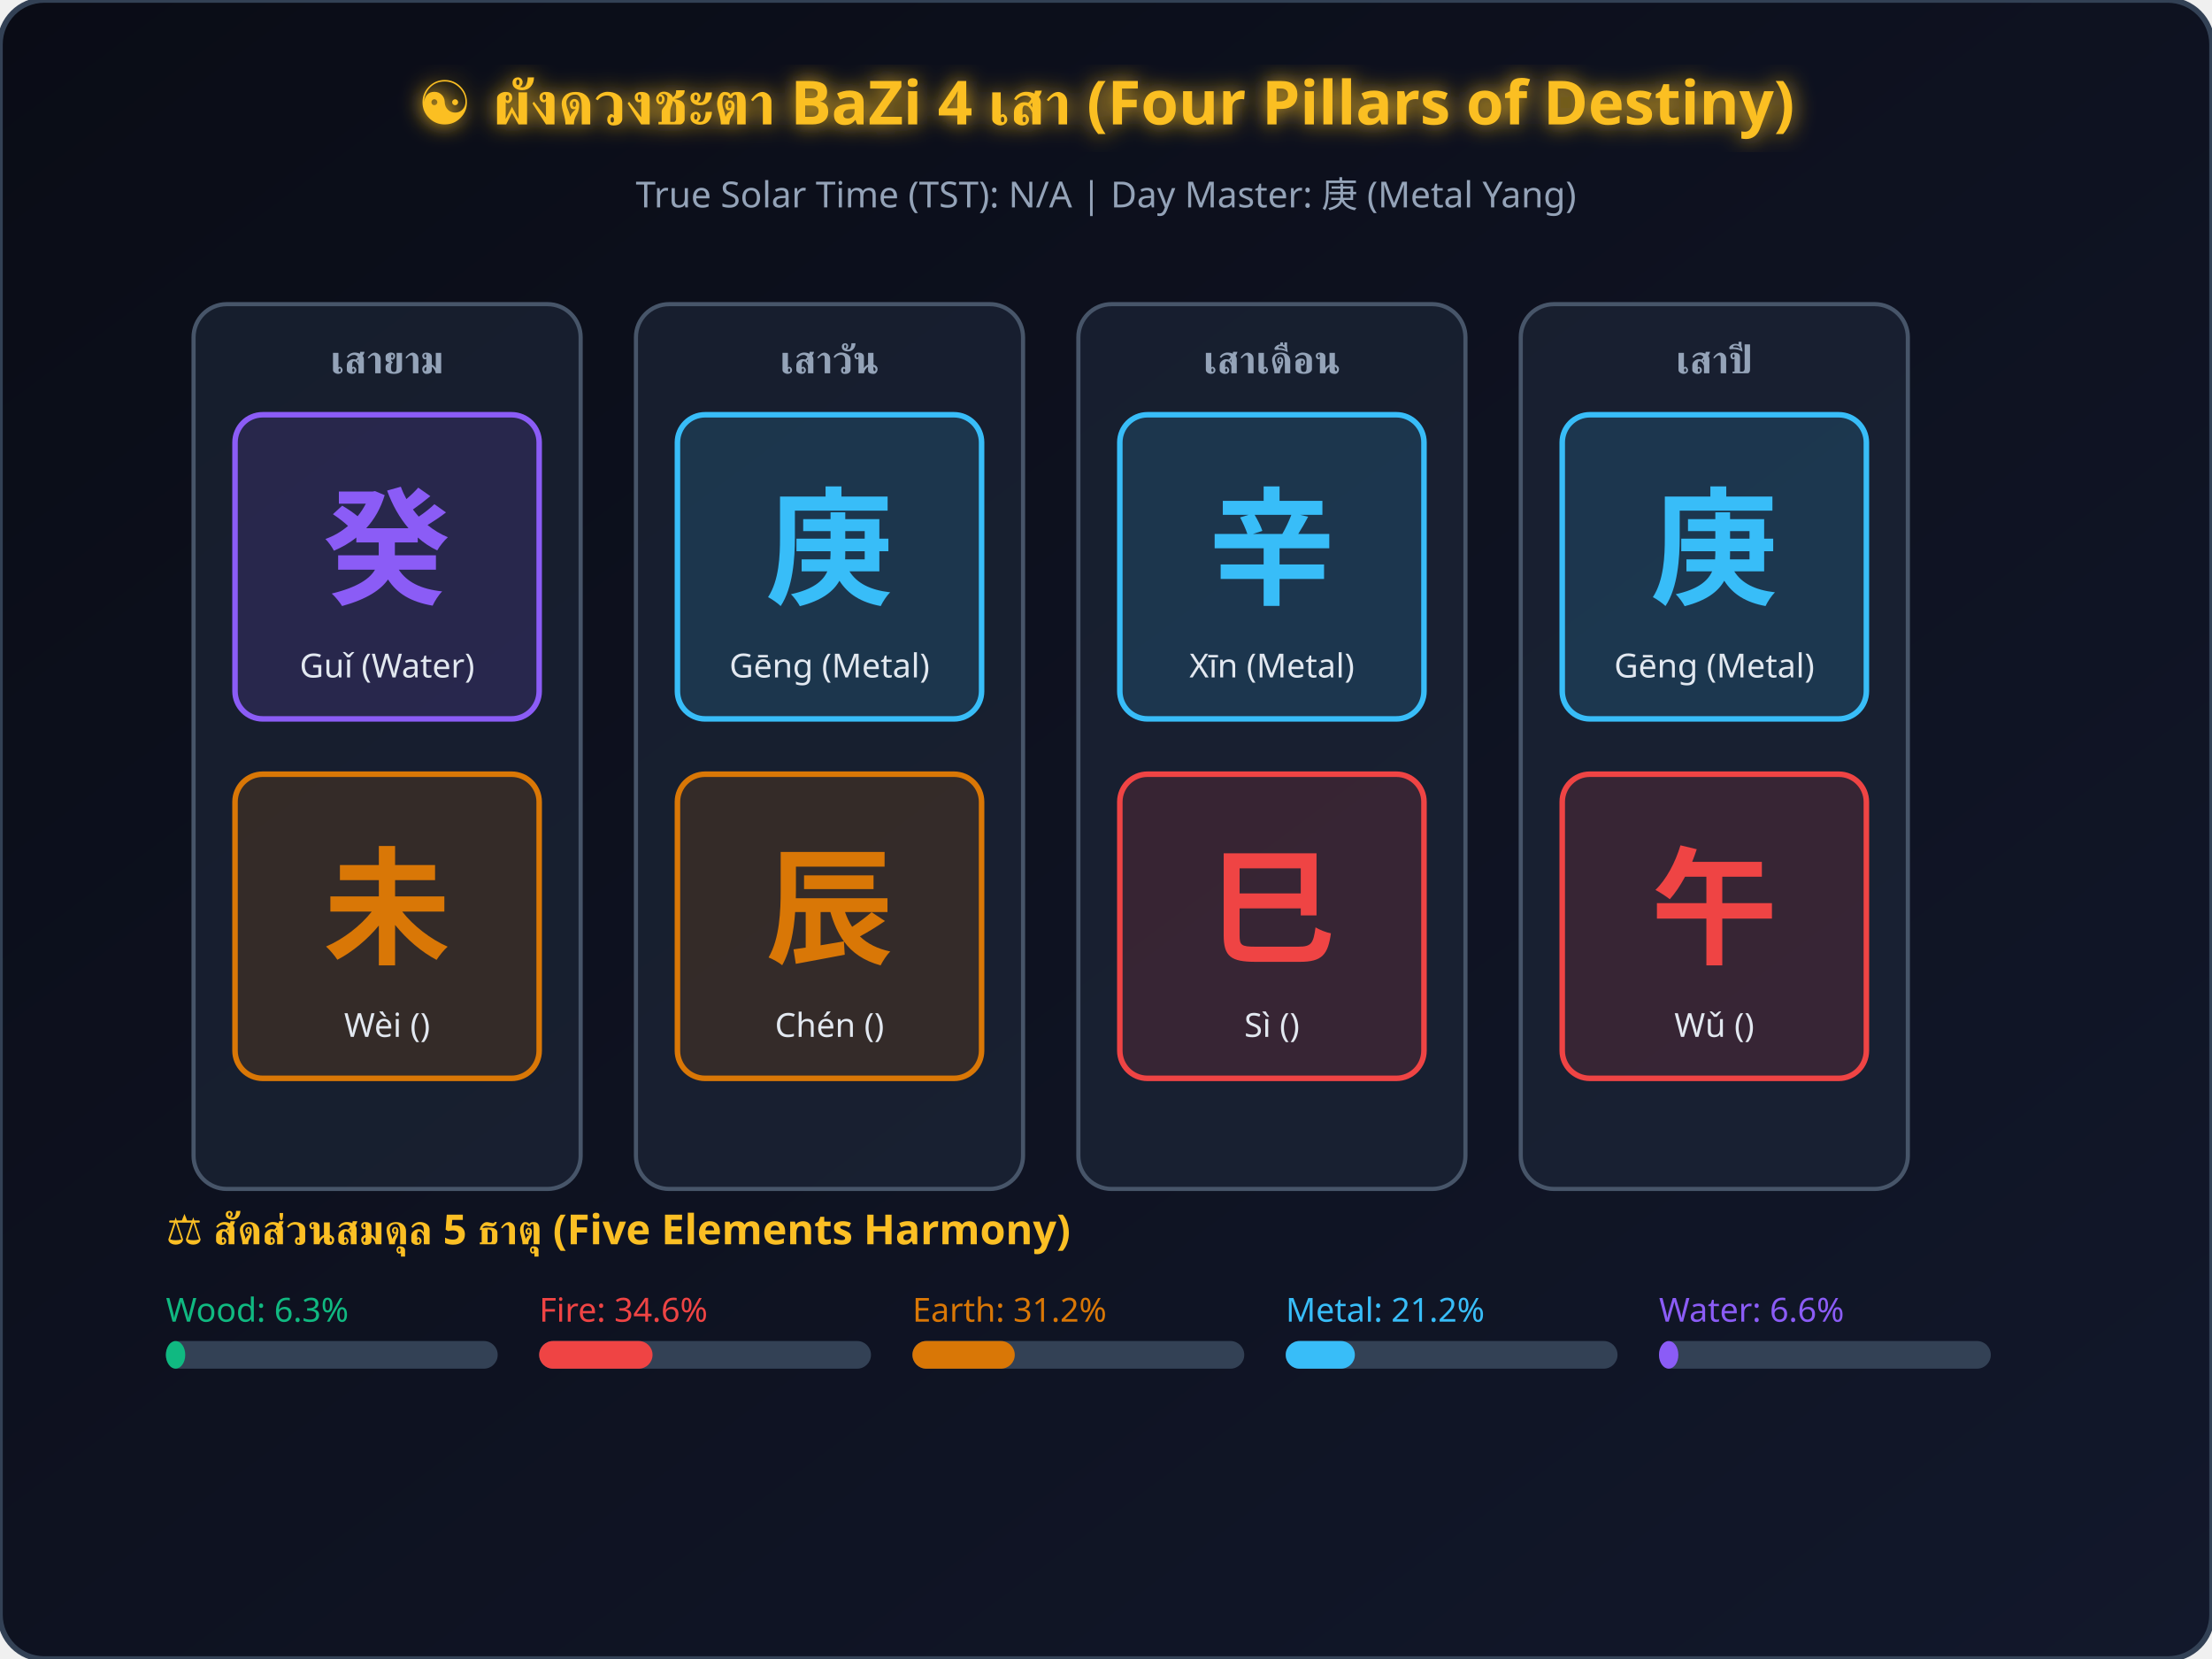
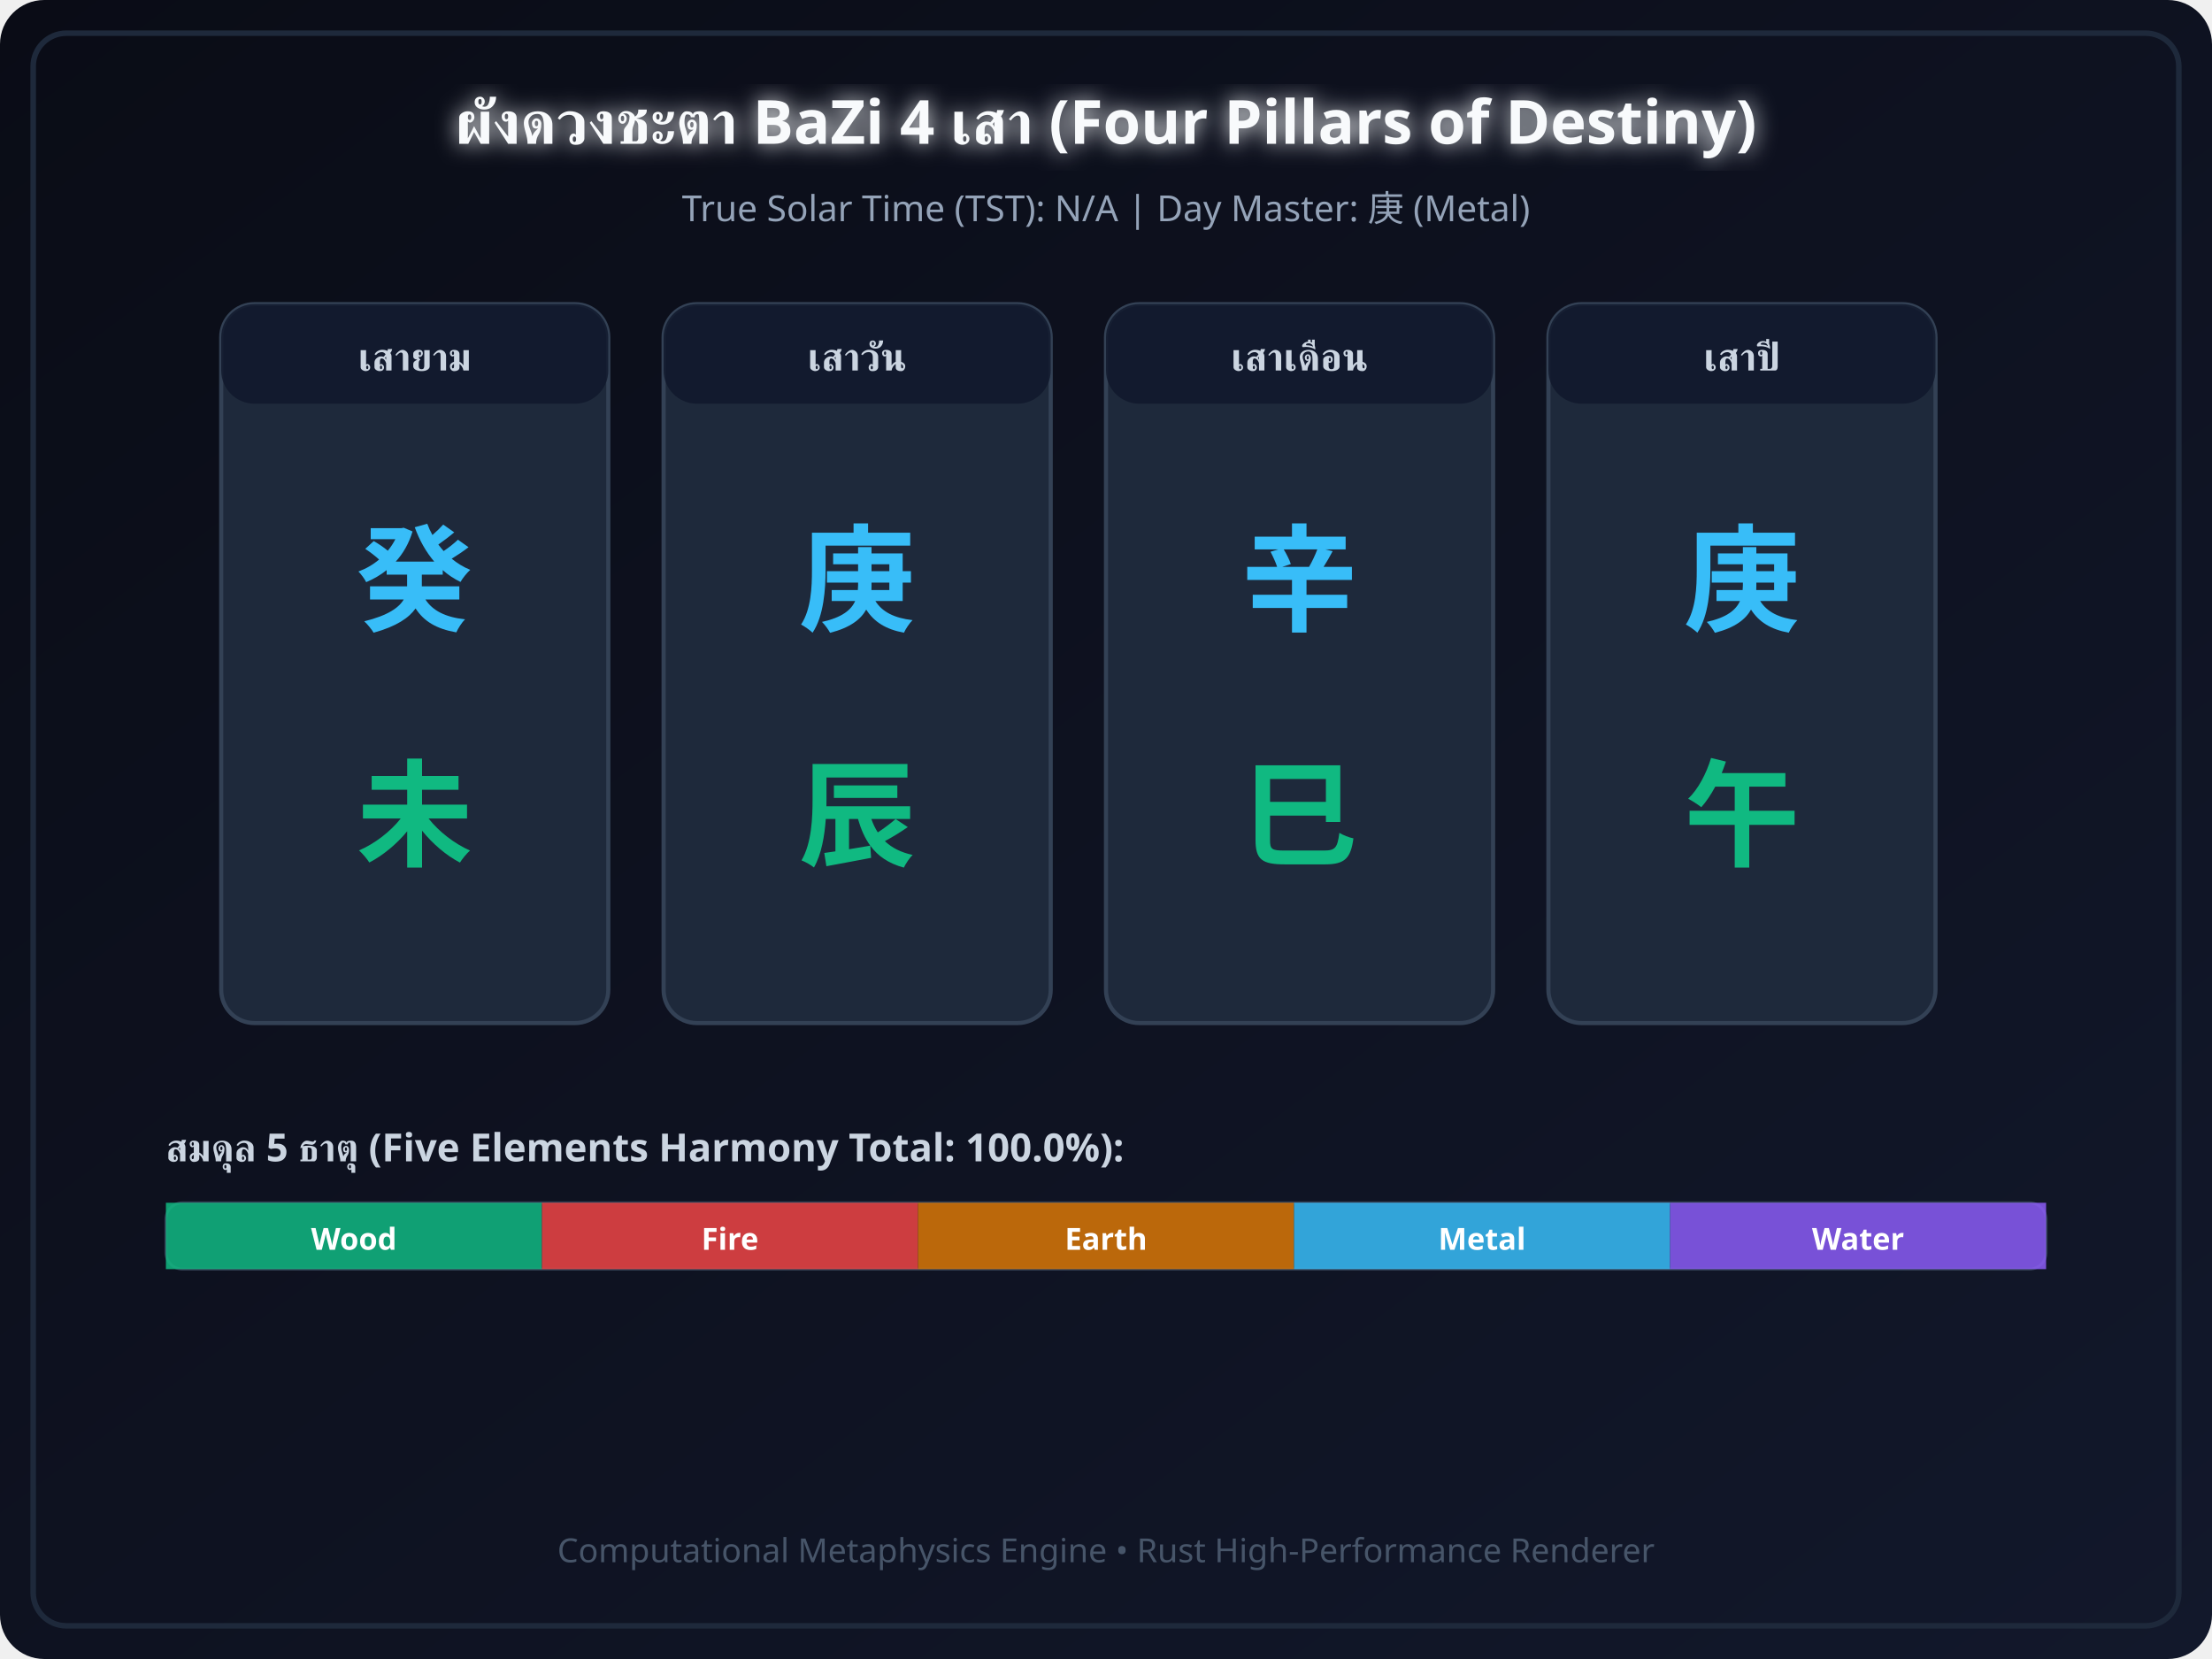
<svg xmlns="http://www.w3.org/2000/svg" viewBox="0 0 800 600" width="100%" height="100%">
  <defs>
    <linearGradient id="bgGrad" x1="0%" y1="0%" x2="100%" y2="100%">
      <stop offset="0%" stop-color="#0a0c16" />
      <stop offset="100%" stop-color="#12182b" />
    </linearGradient>
    <filter id="glow" x="-20%" y="-20%" width="140%" height="140%">
      <feGaussianBlur stdDeviation="4" result="blur" />
      <feComposite in="SourceGraphic" in2="blur" operator="over" />
    </filter>
  </defs>
-   <rect width="800" height="600" rx="16" fill="url(#bgGrad)" stroke="#334155" stroke-width="2" />
-   <text x="400" y="45" font-family="Prompt, sans-serif" font-size="22" font-weight="bold" fill="#fbbf24" text-anchor="middle" filter="url(#glow)">☯ ผังดวงชะตา BaZi 4 เสา (Four Pillars of Destiny)</text>
-   <text x="400" y="75" font-family="Prompt, sans-serif" font-size="13" fill="#94a3b8" text-anchor="middle">True Solar Time (TST): N/A | Day Master: 庚 (Metal Yang)</text>
-   <g transform="translate(60, 100)">
-     <rect x="10" y="10" width="140" height="320" rx="12" fill="#1e293b" fill-opacity="0.6" stroke="#475569" stroke-width="1.5" />
-     <text x="80" y="35" font-family="Prompt, sans-serif" font-size="14" font-weight="bold" fill="#94a3b8" text-anchor="middle">เสายาม</text>
-     <rect x="25" y="50" width="110" height="110" rx="10" fill="#8b5cf6" fill-opacity="0.15" stroke="#8b5cf6" stroke-width="2" />
-     <text x="80" y="115" font-family="sans-serif" font-size="46" font-weight="bold" fill="#8b5cf6" text-anchor="middle">癸</text>
-     <text x="80" y="145" font-family="Prompt, sans-serif" font-size="12" fill="#e2e8f0" text-anchor="middle">Guǐ (Water)</text>
-     <rect x="25" y="180" width="110" height="110" rx="10" fill="#d97706" fill-opacity="0.15" stroke="#d97706" stroke-width="2" />
-     <text x="80" y="245" font-family="sans-serif" font-size="46" font-weight="bold" fill="#d97706" text-anchor="middle">未</text>
-     <text x="80" y="275" font-family="Prompt, sans-serif" font-size="12" fill="#e2e8f0" text-anchor="middle">Wèi ()</text>
-     <rect x="170" y="10" width="140" height="320" rx="12" fill="#1e293b" fill-opacity="0.6" stroke="#475569" stroke-width="1.5" />
-     <text x="240" y="35" font-family="Prompt, sans-serif" font-size="14" font-weight="bold" fill="#94a3b8" text-anchor="middle">เสาวัน</text>
-     <rect x="185" y="50" width="110" height="110" rx="10" fill="#38bdf8" fill-opacity="0.15" stroke="#38bdf8" stroke-width="2" />
-     <text x="240" y="115" font-family="sans-serif" font-size="46" font-weight="bold" fill="#38bdf8" text-anchor="middle">庚</text>
-     <text x="240" y="145" font-family="Prompt, sans-serif" font-size="12" fill="#e2e8f0" text-anchor="middle">Gēng (Metal)</text>
-     <rect x="185" y="180" width="110" height="110" rx="10" fill="#d97706" fill-opacity="0.15" stroke="#d97706" stroke-width="2" />
-     <text x="240" y="245" font-family="sans-serif" font-size="46" font-weight="bold" fill="#d97706" text-anchor="middle">辰</text>
-     <text x="240" y="275" font-family="Prompt, sans-serif" font-size="12" fill="#e2e8f0" text-anchor="middle">Chén ()</text>
-     <rect x="330" y="10" width="140" height="320" rx="12" fill="#1e293b" fill-opacity="0.6" stroke="#475569" stroke-width="1.5" />
-     <text x="400" y="35" font-family="Prompt, sans-serif" font-size="14" font-weight="bold" fill="#94a3b8" text-anchor="middle">เสาเดือน</text>
-     <rect x="345" y="50" width="110" height="110" rx="10" fill="#38bdf8" fill-opacity="0.15" stroke="#38bdf8" stroke-width="2" />
-     <text x="400" y="115" font-family="sans-serif" font-size="46" font-weight="bold" fill="#38bdf8" text-anchor="middle">辛</text>
-     <text x="400" y="145" font-family="Prompt, sans-serif" font-size="12" fill="#e2e8f0" text-anchor="middle">Xīn (Metal)</text>
-     <rect x="345" y="180" width="110" height="110" rx="10" fill="#ef4444" fill-opacity="0.15" stroke="#ef4444" stroke-width="2" />
-     <text x="400" y="245" font-family="sans-serif" font-size="46" font-weight="bold" fill="#ef4444" text-anchor="middle">巳</text>
-     <text x="400" y="275" font-family="Prompt, sans-serif" font-size="12" fill="#e2e8f0" text-anchor="middle">Sì ()</text>
-     <rect x="490" y="10" width="140" height="320" rx="12" fill="#1e293b" fill-opacity="0.6" stroke="#475569" stroke-width="1.5" />
-     <text x="560" y="35" font-family="Prompt, sans-serif" font-size="14" font-weight="bold" fill="#94a3b8" text-anchor="middle">เสาปี</text>
-     <rect x="505" y="50" width="110" height="110" rx="10" fill="#38bdf8" fill-opacity="0.15" stroke="#38bdf8" stroke-width="2" />
-     <text x="560" y="115" font-family="sans-serif" font-size="46" font-weight="bold" fill="#38bdf8" text-anchor="middle">庚</text>
-     <text x="560" y="145" font-family="Prompt, sans-serif" font-size="12" fill="#e2e8f0" text-anchor="middle">Gēng (Metal)</text>
-     <rect x="505" y="180" width="110" height="110" rx="10" fill="#ef4444" fill-opacity="0.15" stroke="#ef4444" stroke-width="2" />
-     <text x="560" y="245" font-family="sans-serif" font-size="46" font-weight="bold" fill="#ef4444" text-anchor="middle">午</text>
-     <text x="560" y="275" font-family="Prompt, sans-serif" font-size="12" fill="#e2e8f0" text-anchor="middle">Wǔ ()</text>
+   <rect width="800" height="600" fill="url(#bgGrad)" rx="16" />
+   <rect x="12" y="12" width="776" height="576" fill="none" stroke="#1e293b" stroke-width="2" rx="12" />
+   <text x="400" y="52" fill="#f8fafc" font-family="sans-serif" font-size="22" font-weight="bold" text-anchor="middle" filter="url(#glow)">ผังดวงชะตา BaZi 4 เสา (Four Pillars of Destiny)</text>
+   <text x="400" y="80" fill="#94a3b8" font-family="sans-serif" font-size="13" text-anchor="middle">True Solar Time (TST): N/A | Day Master: 庚 (Metal)</text>
+   <g transform="translate(80, 110)">
+     <rect width="140" height="260" fill="#1e293b" rx="12" stroke="#334155" stroke-width="1.5" />
+     <rect width="140" height="36" fill="#0f172a" rx="12" opacity="0.8" />
+     <text x="70" y="24" fill="#cbd5e1" font-family="sans-serif" font-size="14" font-weight="bold" text-anchor="middle">เสายาม</text>
+     <text x="70" y="115" fill="#38bdf8" font-family="sans-serif" font-size="42" font-weight="bold" text-anchor="middle">癸</text>
+     <text x="70" y="200" fill="#10b981" font-family="sans-serif" font-size="42" font-weight="bold" text-anchor="middle">未</text>
  </g>
-   <g transform="translate(60, 450)">
-     <text x="0" y="0" font-family="Prompt, sans-serif" font-size="15" font-weight="bold" fill="#fbbf24">⚖️ สัดส่วนสมดุล 5 ธาตุ (Five Elements Harmony)</text>
-     <text x="0" y="28" font-family="Prompt, sans-serif" font-size="12" fill="#10b981">Wood: 6.3%</text>
-     <rect x="0" y="35" width="120" height="10" rx="5" fill="#334155" />
-     <rect x="0" y="35" width="7" height="10" rx="5" fill="#10b981" />
-     <text x="135" y="28" font-family="Prompt, sans-serif" font-size="12" fill="#ef4444">Fire: 34.6%</text>
-     <rect x="135" y="35" width="120" height="10" rx="5" fill="#334155" />
-     <rect x="135" y="35" width="41" height="10" rx="5" fill="#ef4444" />
-     <text x="270" y="28" font-family="Prompt, sans-serif" font-size="12" fill="#d97706">Earth: 31.2%</text>
-     <rect x="270" y="35" width="120" height="10" rx="5" fill="#334155" />
-     <rect x="270" y="35" width="37" height="10" rx="5" fill="#d97706" />
-     <text x="405" y="28" font-family="Prompt, sans-serif" font-size="12" fill="#38bdf8">Metal: 21.2%</text>
-     <rect x="405" y="35" width="120" height="10" rx="5" fill="#334155" />
-     <rect x="405" y="35" width="25" height="10" rx="5" fill="#38bdf8" />
-     <text x="540" y="28" font-family="Prompt, sans-serif" font-size="12" fill="#8b5cf6">Water: 6.6%</text>
-     <rect x="540" y="35" width="120" height="10" rx="5" fill="#334155" />
-     <rect x="540" y="35" width="7" height="10" rx="5" fill="#8b5cf6" />
+   <g transform="translate(240, 110)">
+     <rect width="140" height="260" fill="#1e293b" rx="12" stroke="#334155" stroke-width="1.5" />
+     <rect width="140" height="36" fill="#0f172a" rx="12" opacity="0.8" />
+     <text x="70" y="24" fill="#cbd5e1" font-family="sans-serif" font-size="14" font-weight="bold" text-anchor="middle">เสาวัน</text>
+     <text x="70" y="115" fill="#38bdf8" font-family="sans-serif" font-size="42" font-weight="bold" text-anchor="middle">庚</text>
+     <text x="70" y="200" fill="#10b981" font-family="sans-serif" font-size="42" font-weight="bold" text-anchor="middle">辰</text>
  </g>
+   <g transform="translate(400, 110)">
+     <rect width="140" height="260" fill="#1e293b" rx="12" stroke="#334155" stroke-width="1.5" />
+     <rect width="140" height="36" fill="#0f172a" rx="12" opacity="0.8" />
+     <text x="70" y="24" fill="#cbd5e1" font-family="sans-serif" font-size="14" font-weight="bold" text-anchor="middle">เสาเดือน</text>
+     <text x="70" y="115" fill="#38bdf8" font-family="sans-serif" font-size="42" font-weight="bold" text-anchor="middle">辛</text>
+     <text x="70" y="200" fill="#10b981" font-family="sans-serif" font-size="42" font-weight="bold" text-anchor="middle">巳</text>
+   </g>
+   <g transform="translate(560, 110)">
+     <rect width="140" height="260" fill="#1e293b" rx="12" stroke="#334155" stroke-width="1.5" />
+     <rect width="140" height="36" fill="#0f172a" rx="12" opacity="0.8" />
+     <text x="70" y="24" fill="#cbd5e1" font-family="sans-serif" font-size="14" font-weight="bold" text-anchor="middle">เสาปี</text>
+     <text x="70" y="115" fill="#38bdf8" font-family="sans-serif" font-size="42" font-weight="bold" text-anchor="middle">庚</text>
+     <text x="70" y="200" fill="#10b981" font-family="sans-serif" font-size="42" font-weight="bold" text-anchor="middle">午</text>
+   </g>
+   <g transform="translate(60, 420)">
+     <text x="0" y="0" fill="#cbd5e1" font-family="sans-serif" font-size="14" font-weight="bold">สมดุล 5 ธาตุ (Five Elements Harmony Total: 100.0%):</text>
+     <rect x="0" y="15" width="680" height="24" fill="#0f172a" rx="6" stroke="#334155" />
+     <rect x="0.0" y="15" width="136.0" height="24" fill="#10b981" opacity="0.85" />
+     <text x="68.0" y="32" fill="#ffffff" font-family="sans-serif" font-size="11" font-weight="bold" text-anchor="middle">Wood</text>
+     <rect x="136.0" y="15" width="136.0" height="24" fill="#ef4444" opacity="0.85" />
+     <text x="204.0" y="32" fill="#ffffff" font-family="sans-serif" font-size="11" font-weight="bold" text-anchor="middle">Fire</text>
+     <rect x="272.0" y="15" width="136.0" height="24" fill="#d97706" opacity="0.85" />
+     <text x="340.0" y="32" fill="#ffffff" font-family="sans-serif" font-size="11" font-weight="bold" text-anchor="middle">Earth</text>
+     <rect x="408.0" y="15" width="136.0" height="24" fill="#38bdf8" opacity="0.85" />
+     <text x="476.0" y="32" fill="#ffffff" font-family="sans-serif" font-size="11" font-weight="bold" text-anchor="middle">Metal</text>
+     <rect x="544.0" y="15" width="136.0" height="24" fill="#8b5cf6" opacity="0.85" />
+     <text x="612.0" y="32" fill="#ffffff" font-family="sans-serif" font-size="11" font-weight="bold" text-anchor="middle">Water</text>
+   </g>
+   <text x="400" y="565" fill="#475569" font-family="sans-serif" font-size="12" text-anchor="middle">Computational Metaphysics Engine • Rust High-Performance Renderer</text>
</svg>
